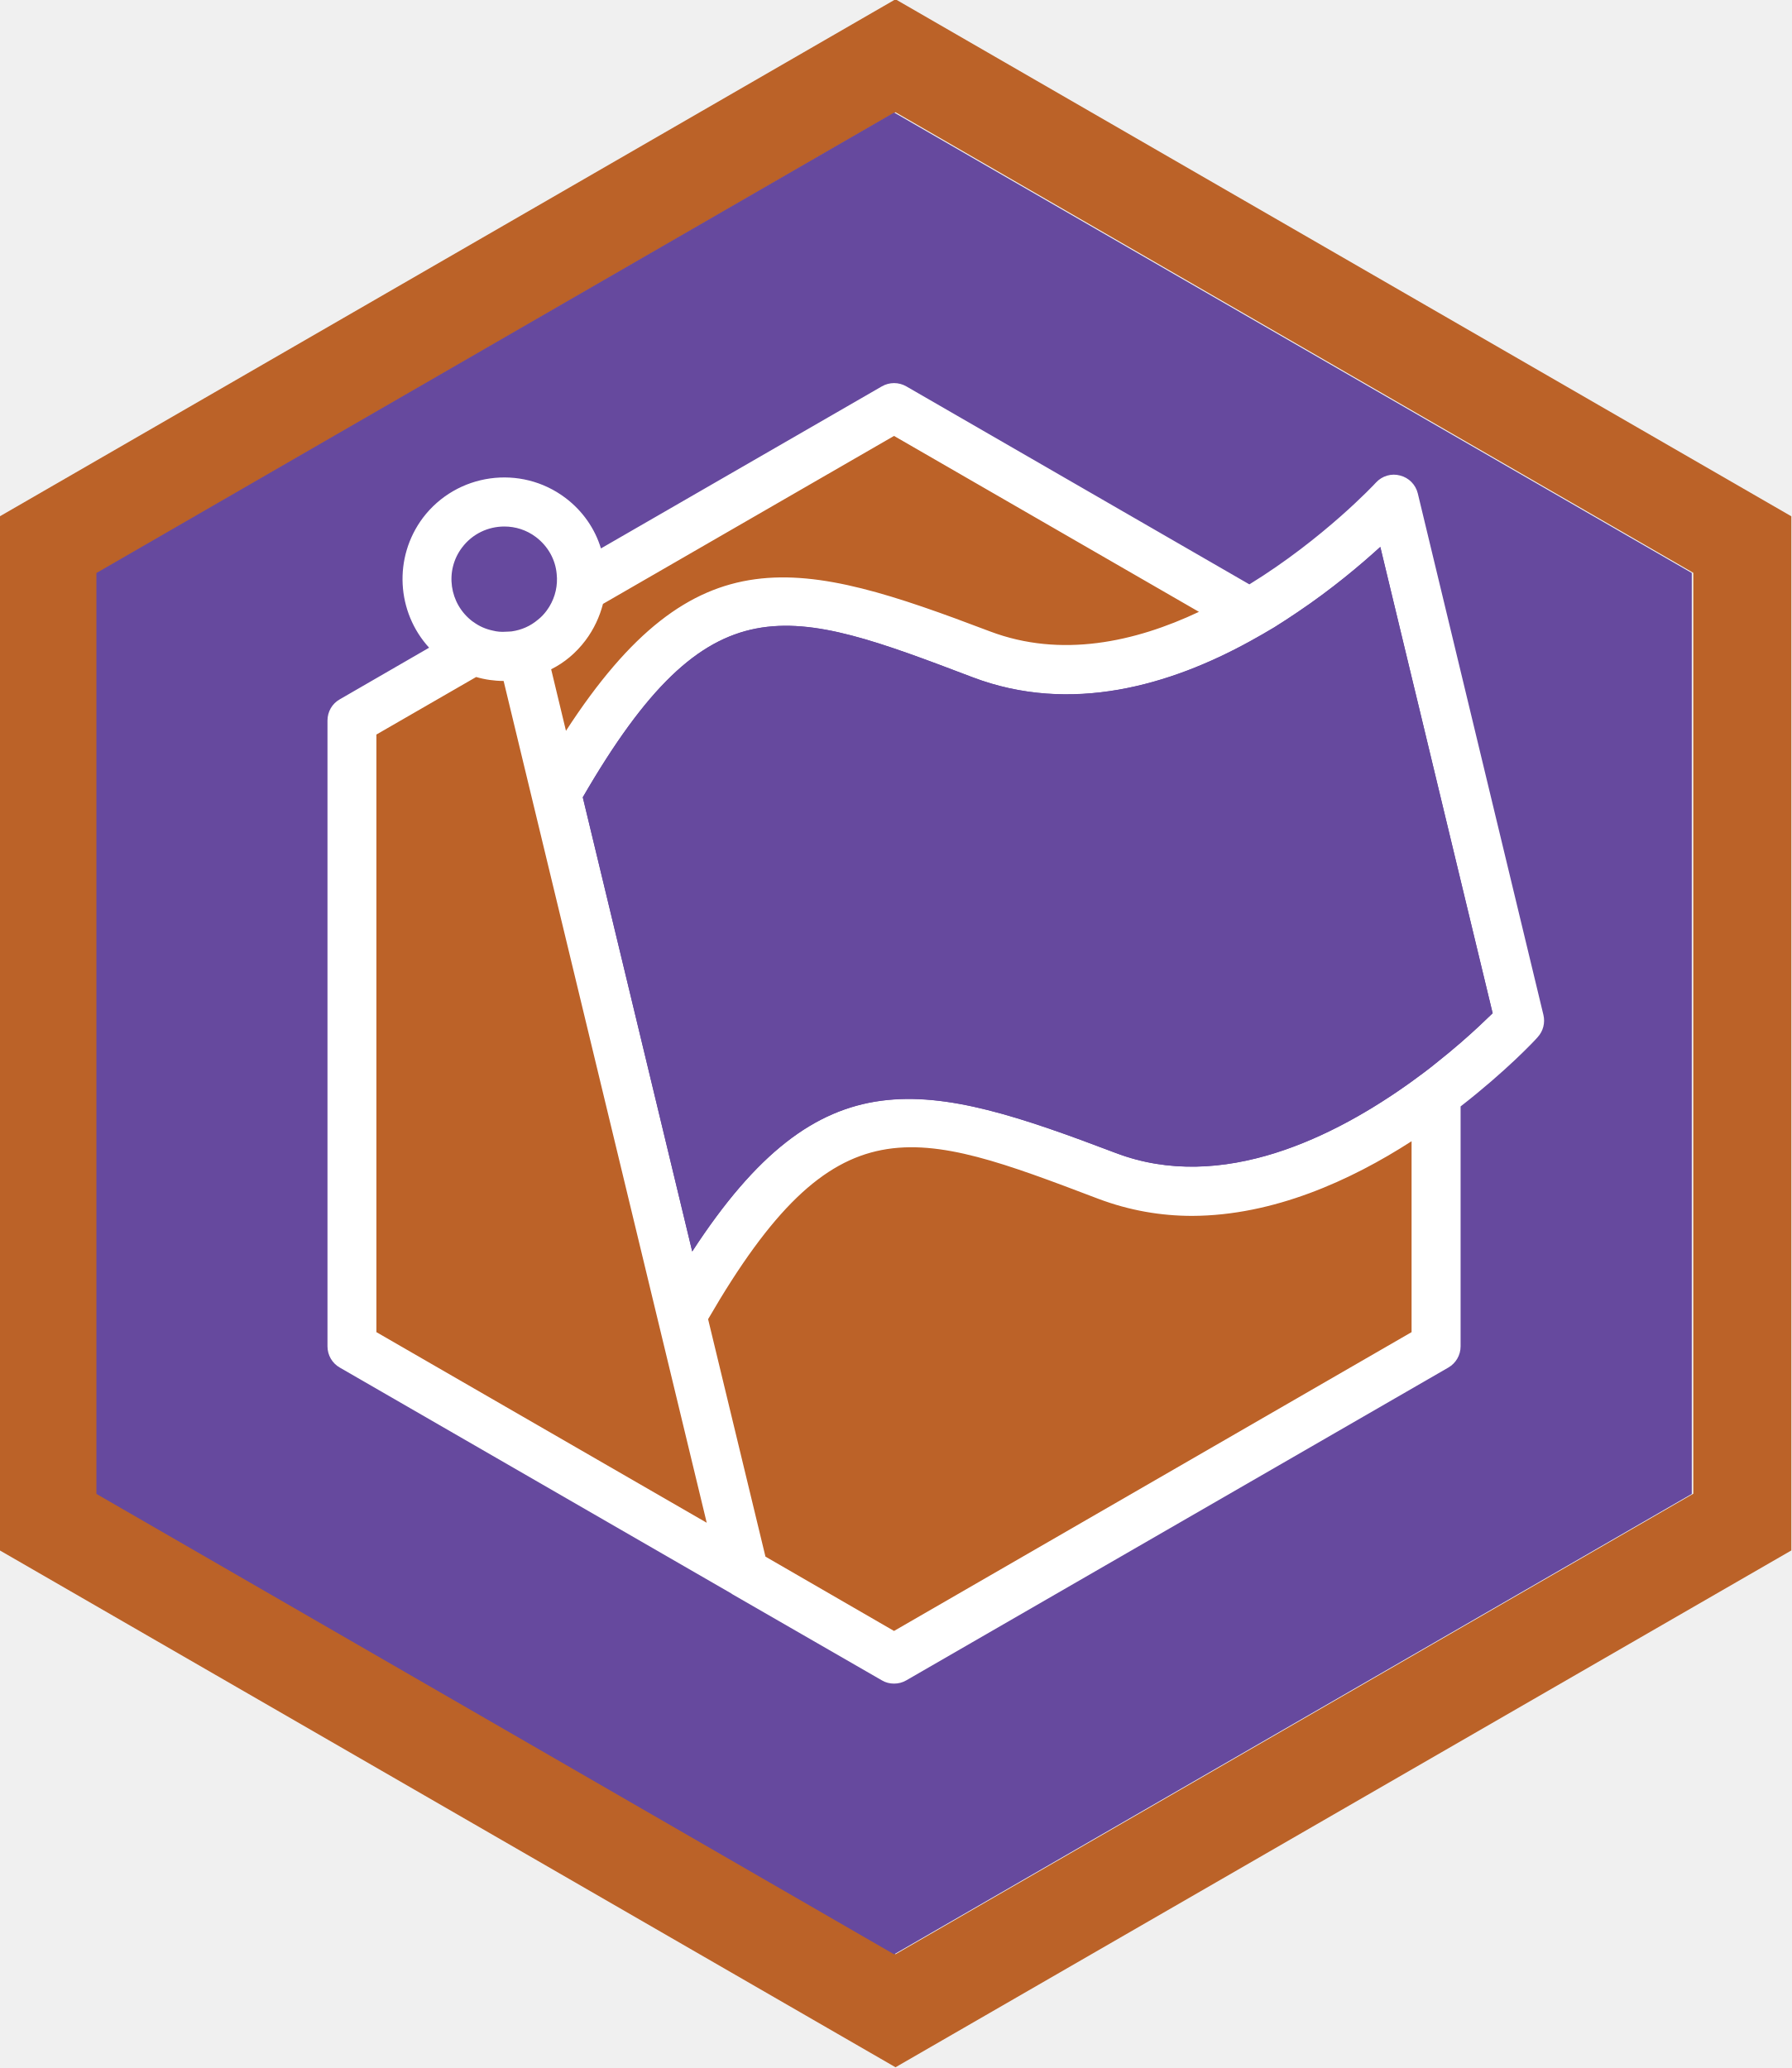
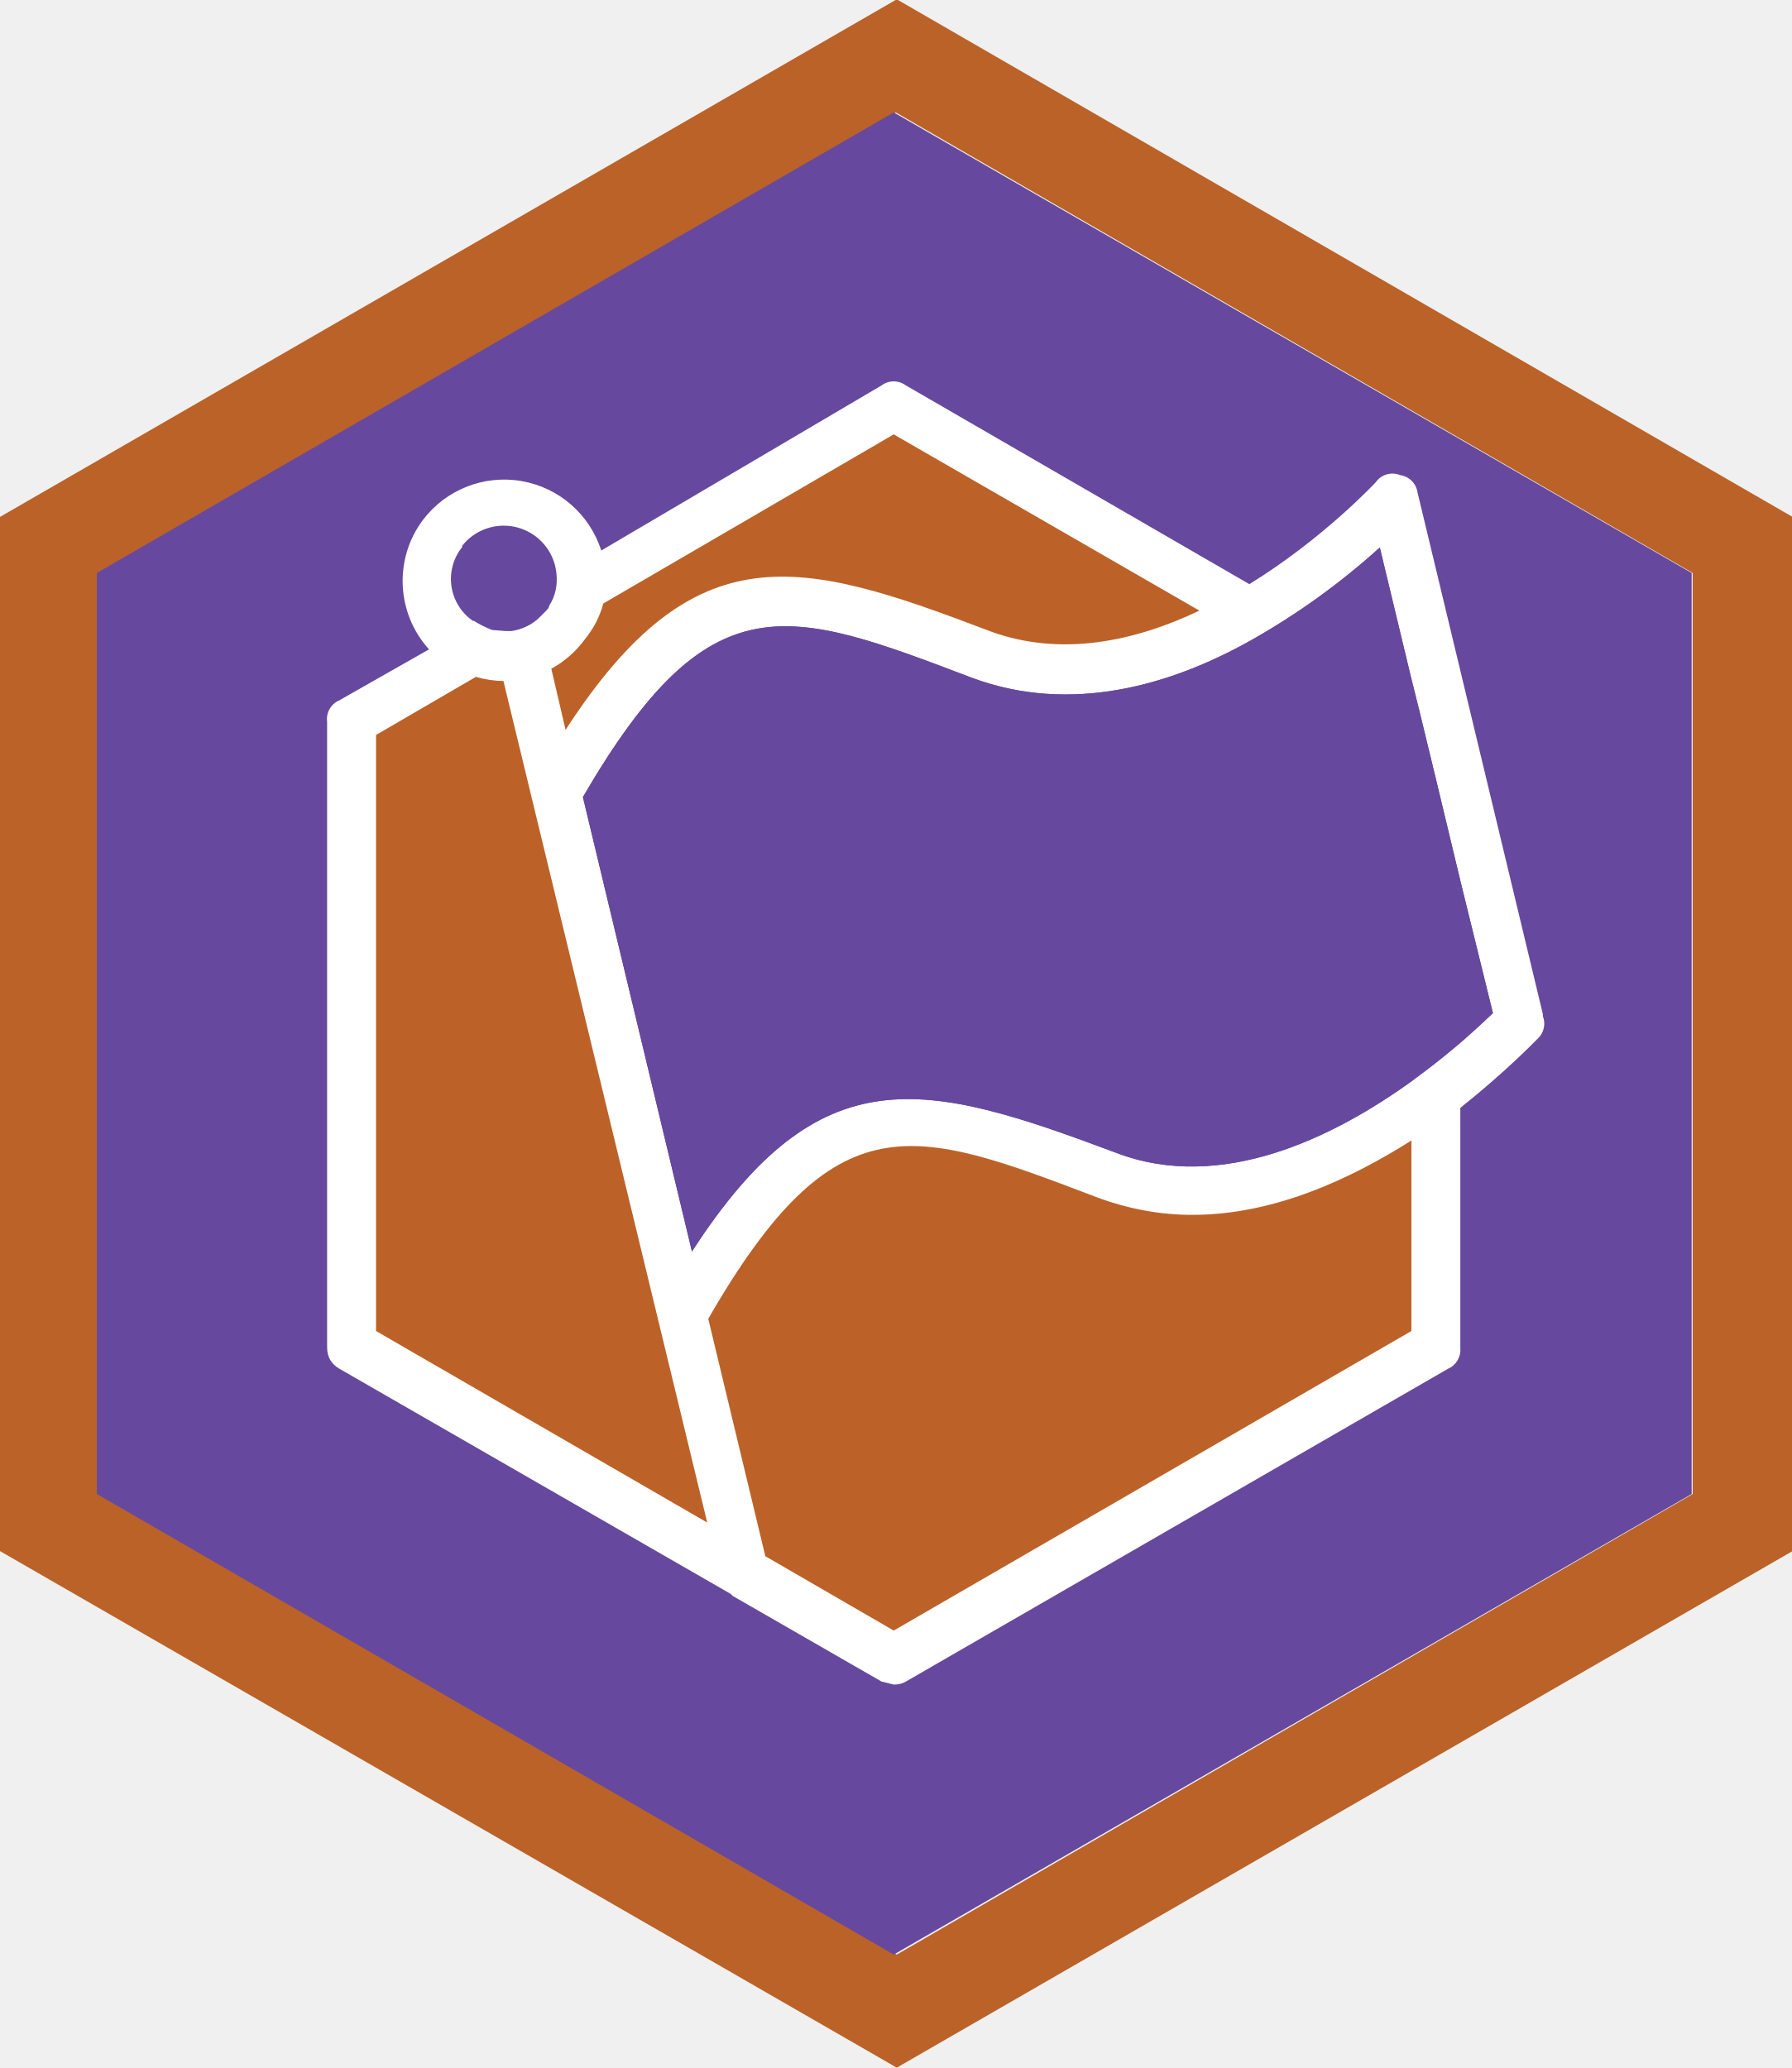
- <svg xmlns="http://www.w3.org/2000/svg" width="1757.8mm" height="2029.4mm" version="1.1" viewBox="0 0 17.578 20.294">
-   <g transform="translate(-30.632 -48.878)">
-     <g transform="matrix(.26458 0 0 .26458 -79.371 -117.82)">
-       <path d="m478.56 685.45-29.586 17.081-29.581-17.081v-34.156l29.581-17.083 29.586 17.083zm-29.586-55.429-33.214 19.176v38.357l33.214 19.169 33.221-19.169v-38.357z" fill="#bb6228" />
-       <path d="m419.34 651.3 29.582-17.078 29.581 17.078v34.157l-29.581 17.077-29.582-17.077z" fill="#66499e" />
-       <path d="m469.02 670.05v9.937l-20.102 11.598-4.775-2.754-0.787-0.455-1.089-0.629-13.449-7.76v-23.211l3.597-2.074 0.922-0.533 0.727-0.417 0.459-0.271c0.07 0 0.143-7e-3 0.212-0.011 0.371-0.052 0.704-0.201 0.982-0.44 0.114-0.085 0.216-0.195 0.308-0.32 0.036-0.05 0.076-0.102 0.109-0.159l1.171-0.678 0.916-0.525 10.697-6.181 12.269 7.083 1.384 0.804c-0.219 0.133-0.441 0.255-0.671 0.385-2.303 1.265-4.519 1.908-6.584 1.908-1.154 0-2.27-0.205-3.328-0.603-2.851-1.085-5.101-1.941-7.08-1.941-2.962 0-5.182 1.852-7.924 6.596l-0.096 0.152 4.352 18.049 0.571-0.884c2.487-3.82 4.775-5.456 7.647-5.456 2.146 0 4.674 0.897 7.518 1.975 0.934 0.358 1.943 0.54 2.981 0.54 3.236 0 6.364-1.764 8.415-3.246 0.224-0.152 0.443-0.314 0.648-0.479" fill="#bc6228" />
-       <path d="m469.02 656.77v2.153l-0.602-2.501z" fill="#2b9a47" />
-       <g fill="#66499e">
-         <path d="m436.03 652.71c-0.093 0.125-0.195 0.234-0.308 0.32-0.278 0.239-0.612 0.388-0.982 0.44-0.069 4e-3 -0.142 0.011-0.212 0.011-0.165 0.013-0.327 0-0.486-0.042-0.257-0.054-0.494-0.157-0.711-0.315-0.014-7e-3 -0.026-0.02-0.04-0.026-0.865-0.656-1.038-1.886-0.384-2.744 0.384-0.506 0.967-0.775 1.565-0.775 0.411 0 0.821 0.126 1.17 0.39 0.457 0.346 0.725 0.845 0.772 1.372 0.044 0.41-0.047 0.84-0.275 1.21-0.033 0.056-0.073 0.109-0.109 0.159m1.22-1.85c-0.145-0.622-0.506-1.2-1.055-1.617-1.27-0.953-3.063-0.699-4.02 0.565-0.883 1.174-0.728 2.81 0.314 3.802 0.079 0.071 0.161 0.149 0.249 0.211 0.194 0.143 0.394 0.255 0.604 0.348 0.283 0.119 0.578 0.188 0.879 0.222 0.186 0.012 0.377 6e-3 0.566-0.01 0.119-0.018 0.235-0.033 0.349-0.067 0.303-0.069 0.589-0.191 0.854-0.357 0.288-0.182 0.546-0.416 0.765-0.698 6e-3 -0.01 9e-3 -0.024 0.015-0.026 0.31-0.417 0.49-0.88 0.54-1.36 0.042-0.341 0.02-0.685-0.06-1.013" />
-         <path d="m436.14 652.55c-0.033 0.057-0.073 0.109-0.109 0.159-0.093 0.125-0.196 0.235-0.308 0.32-0.278 0.239-0.612 0.388-0.982 0.44-0.07 4e-3 -0.142 0.011-0.212 0.011-0.165 0.013-0.327 0-0.487-0.042-0.256-0.054-0.494-0.157-0.711-0.315-0.013-7e-3 -0.026-0.02-0.038-0.026-0.866-0.655-1.04-1.886-0.385-2.744 0.385-0.506 0.966-0.775 1.565-0.775 0.41 0 0.82 0.126 1.17 0.39 0.457 0.347 0.725 0.846 0.771 1.372 0.044 0.41-0.046 0.84-0.274 1.21" />
-         <path d="m469.93 668.72c-0.274 0.239-0.575 0.486-0.909 0.752-0.282 0.231-0.591 0.459-0.909 0.69-2.823 2.032-7.019 4.153-10.975 2.647-7.05-2.677-10.916-3.705-15.703 3.654l-4.059-16.845c4.718-8.151 7.603-7.056 14.455-4.453 3.653 1.389 7.344 0.288 10.288-1.333 0.307-0.169 0.608-0.341 0.904-0.519 0.294-0.185 0.582-0.371 0.858-0.56 1.277-0.857 2.332-1.749 3.071-2.422l1.172 4.87 0.296 1.224 0.602 2.501 0.909 3.775 1.187 4.925c-0.262 0.254-0.666 0.642-1.187 1.094m0-9.903-0.718-2.988-1.749-7.267s-1.794 1.949-4.474 3.679c-0.282 0.185-0.576 0.364-0.883 0.54-0.303 0.177-0.611 0.347-0.93 0.512-2.673 1.373-5.892 2.213-9.018 1.026-7.078-2.687-10.423-3.617-15.1 4.062-0.223 0.347-0.43 0.711-0.649 1.096l4.659 19.339c0.218-0.385 0.435-0.756 0.653-1.104 4.673-7.665 8.02-6.742 15.095-4.056 4.089 1.559 8.32-0.36 11.296-2.385 0.318-0.219 0.621-0.433 0.909-0.652 0.327-0.238 0.629-0.476 0.909-0.708 1.366-1.113 2.185-2.011 2.185-2.011z" />
-       </g>
-       <path d="m469.93 668.72c-0.274 0.239-0.575 0.486-0.909 0.752-0.282 0.231-0.591 0.459-0.909 0.69-2.823 2.032-7.019 4.153-10.975 2.647-7.05-2.677-10.916-3.705-15.703 3.654l-4.059-16.845c4.718-8.151 7.603-7.056 14.455-4.453 3.653 1.389 7.344 0.288 10.288-1.333 0.307-0.169 0.608-0.341 0.904-0.519 0.294-0.185 0.582-0.371 0.858-0.56 1.277-0.857 2.332-1.749 3.071-2.422l1.172 4.87 0.296 1.224 0.602 2.501 0.909 3.775 1.187 4.925c-0.262 0.254-0.666 0.642-1.187 1.094m-1.818 10.737-19.193 11.083-4.768-2.757-2.127-8.807c4.73-8.171 7.613-7.07 14.465-4.467 1.168 0.441 2.341 0.636 3.486 0.636 3.02-0.01 5.886-1.317 8.137-2.769zm-38.389 0v-22.165l3.699-2.134c0.328 0.096 0.673 0.146 1.019 0.146l7.532 31.223zm3.18-29.106c0.383-0.506 0.965-0.775 1.565-0.775 0.41 0 0.82 0.126 1.17 0.39 0.457 0.347 0.725 0.846 0.771 1.372 0.044 0.41-0.046 0.84-0.274 1.212-0.033 0.055-0.073 0.108-0.109 0.161-0.092 0.121-0.195 0.231-0.312 0.321-0.274 0.234-0.607 0.383-0.978 0.435-0.07 4e-3 -0.143 0.011-0.212 0.011-0.165 0.013-0.326 0-0.487-0.042-0.256-0.054-0.494-0.156-0.711-0.315-0.013-6e-3 -0.025-0.02-0.04-0.026-0.864-0.655-1.037-1.886-0.383-2.744m16.016-4.135 11.308 6.525c-2.372 1.121-5.115 1.722-7.748 0.726-7.058-2.679-10.924-3.711-15.726 3.687l-0.549-2.283c0.493-0.245 0.93-0.613 1.274-1.072 0.313-0.417 0.525-0.88 0.648-1.353zm24.082 21.473-4.659-19.343c-0.079-0.321-0.328-0.578-0.654-0.661-0.321-0.09-0.669 0.013-0.898 0.262-0.032 0.04-1.944 2.084-4.693 3.775l-12.721-7.343c-0.281-0.163-0.629-0.163-0.91 0l-10.416 6.01c-0.219-0.724-0.669-1.384-1.313-1.871-1.661-1.256-4.034-0.923-5.29 0.737-1.102 1.475-0.974 3.498 0.231 4.816l-3.313 1.915c-0.283 0.158-0.456 0.459-0.456 0.787v23.211c0 0.325 0.173 0.626 0.456 0.787l14.503 8.369c0.02 0.014 0.039 0.027 0.059 0.04l5.539 3.191c0.139 0.084 0.295 0.122 0.453 0.122 0.156 0 0.315-0.038 0.457-0.122l20.099-11.6c0.281-0.161 0.455-0.462 0.455-0.787v-8.899c1.672-1.3 2.744-2.433 2.859-2.57 0.205-0.225 0.282-0.532 0.212-0.826" fill="#fff" />
-       <path d="m471.12 667.63c-0.262 0.254-0.665 0.642-1.187 1.094-0.274 0.239-0.575 0.486-0.909 0.752-0.282 0.231-0.59 0.459-0.909 0.69-2.822 2.031-7.019 4.152-10.974 2.647-7.05-2.677-10.917-3.705-15.705 3.654l-4.057-16.845c4.718-8.151 7.602-7.056 14.455-4.453 3.652 1.389 7.344 0.288 10.287-1.333 0.308-0.169 0.608-0.341 0.902-0.519 0.296-0.185 0.582-0.372 0.861-0.56 1.273-0.857 2.332-1.749 3.07-2.422l1.173 4.87 0.296 1.224 0.601 2.501 0.909 3.775z" fill="#66499e" />
-     </g>
+ <svg xmlns="http://www.w3.org/2000/svg" width="6643.65" height="7670.17" viewBox="0 0 17.58 20.29">
+   <path fill="#bb6228" d="M16.61 14.66 8.8 19.18.96 14.66V5.62L8.79 1.1l7.82 4.52zM8.8-.01l-8.8 5.08v10.15l8.8 5.07 8.79-5.07V5.07z" />
+   <path fill="#66499e" d="M.95 5.62 8.77 1.1l7.83 4.52v9.04l-7.83 4.52-7.82-4.52z" />
+   <path fill="#bc6228" d="M14.09 10.58v2.63l-5.32 3.07-1.26-.73-.21-.12-.29-.16-3.56-2.06V7.07l.96-.55.24-.14.2-.1.11-.08h.06a.5.5 0 0 0 .26-.12L5.36 6l.03-.05.3-.18.25-.13L8.77 4l3.25 1.87.36.22-.17.1q-.92.5-1.75.5-.46 0-.88-.16a6 6 0 0 0-1.87-.5c-.78 0-1.37.48-2.1 1.74l-.02.04 1.15 4.77.15-.23c.66-1.01 1.26-1.45 2.02-1.45.57 0 1.24.24 2 .53q.36.15.78.14a4 4 0 0 0 2.4-.99" />
+   <path fill="#2b9a47" d="M14.09 7.07v.57l-.16-.66z" />
+   <g fill="#66499e">
+     <path d="m5.36 6-.08.08a.5.5 0 0 1-.26.12h-.06l-.12-.01a1 1 0 0 1-.2-.08V6.1a.52.52 0 1 1 .75-.15q0 .02-.03.05m.32-.5a.76.76 0 1 0-1.26.73l.07.06.16.1.23.05h.15l.1-.02a.7.7 0 0 0 .42-.28.75.75 0 0 0 .13-.63" />
+     <path d="M5.4 5.95 5.35 6l-.08.08a.5.5 0 0 1-.26.12h-.06l-.12-.01a1 1 0 0 1-.2-.08V6.1a.52.52 0 1 1 .75-.15M14.33 10.23l-.48.38c-.75.54-1.86 1.1-2.9.7-1.87-.7-2.9-.98-4.16.97L5.72 7.82c1.25-2.15 2-1.86 3.82-1.17.97.36 1.95.07 2.72-.36a7 7 0 0 0 1.28-.92l.31 1.29.08.32.16.66.24 1 .32 1.3zm0-2.63-.19-.79-.46-1.92s-.48.51-1.19.97l-.48.28c-.7.36-1.55.59-2.38.27-1.87-.7-2.76-.96-4 1.08l-.17.29L6.7 12.9l.18-.29c1.23-2.03 2.12-1.78 4-1.07 1.07.41 2.2-.1 2.98-.63a6 6 0 0 0 1.06-.9z" />
  </g>
+   <path fill="#fff" d="m14.33 10.23-.48.38c-.75.54-1.86 1.1-2.9.7-1.87-.7-2.9-.98-4.16.97L5.72 7.82c1.25-2.15 2-1.86 3.82-1.17.97.36 1.95.07 2.72-.36a7 7 0 0 0 1.28-.92l.31 1.29.08.32.16.66.24 1 .32 1.3zm-.48 2.83-5.08 2.94-1.26-.73-.56-2.33c1.25-2.17 2.01-1.88 3.82-1.19q.46.17.93.17c.8 0 1.55-.35 2.15-.73zm-10.16 0V7.21l.98-.57q.14.04.27.04l2 8.26zm.84-7.7a.52.52 0 0 1 .93.26q.02.18-.07.32 0 .02-.03.05l-.08.08a.5.5 0 0 1-.26.12h-.06l-.13-.01a1 1 0 0 1-.18-.09h-.01a.5.5 0 0 1-.1-.73m4.23-1.1 3 1.73c-.63.3-1.36.46-2.06.2-1.86-.71-2.89-.99-4.16.97l-.14-.6a1 1 0 0 0 .33-.29q.13-.16.18-.35zm6.37 5.69-1.23-5.12a.2.2 0 0 0-.17-.17.2.2 0 0 0-.24.07s-.51.55-1.24 1L8.89 3.78a.2.2 0 0 0-.24 0L5.9 5.4a1 1 0 0 0-1.75-.3 1 1 0 0 0 .06 1.27l-.88.5a.2.2 0 0 0-.12.21v6.14q0 .14.12.21l3.84 2.21.02.02 1.46.84.12.03q.07 0 .12-.03l5.32-3.07a.2.2 0 0 0 .12-.2v-2.36c.44-.35.73-.65.76-.68a.2.2 0 0 0 .05-.22" />
+   <path fill="#66499e" d="M14.65 9.94a7 7 0 0 1-.8.67c-.75.54-1.86 1.1-2.9.7-1.87-.7-2.9-.98-4.16.97L5.72 7.82c1.25-2.15 2.01-1.86 3.82-1.17.97.36 1.95.07 2.72-.36a7 7 0 0 0 1.28-.92l.31 1.29.08.32.16.66.24 1z" />
</svg>
